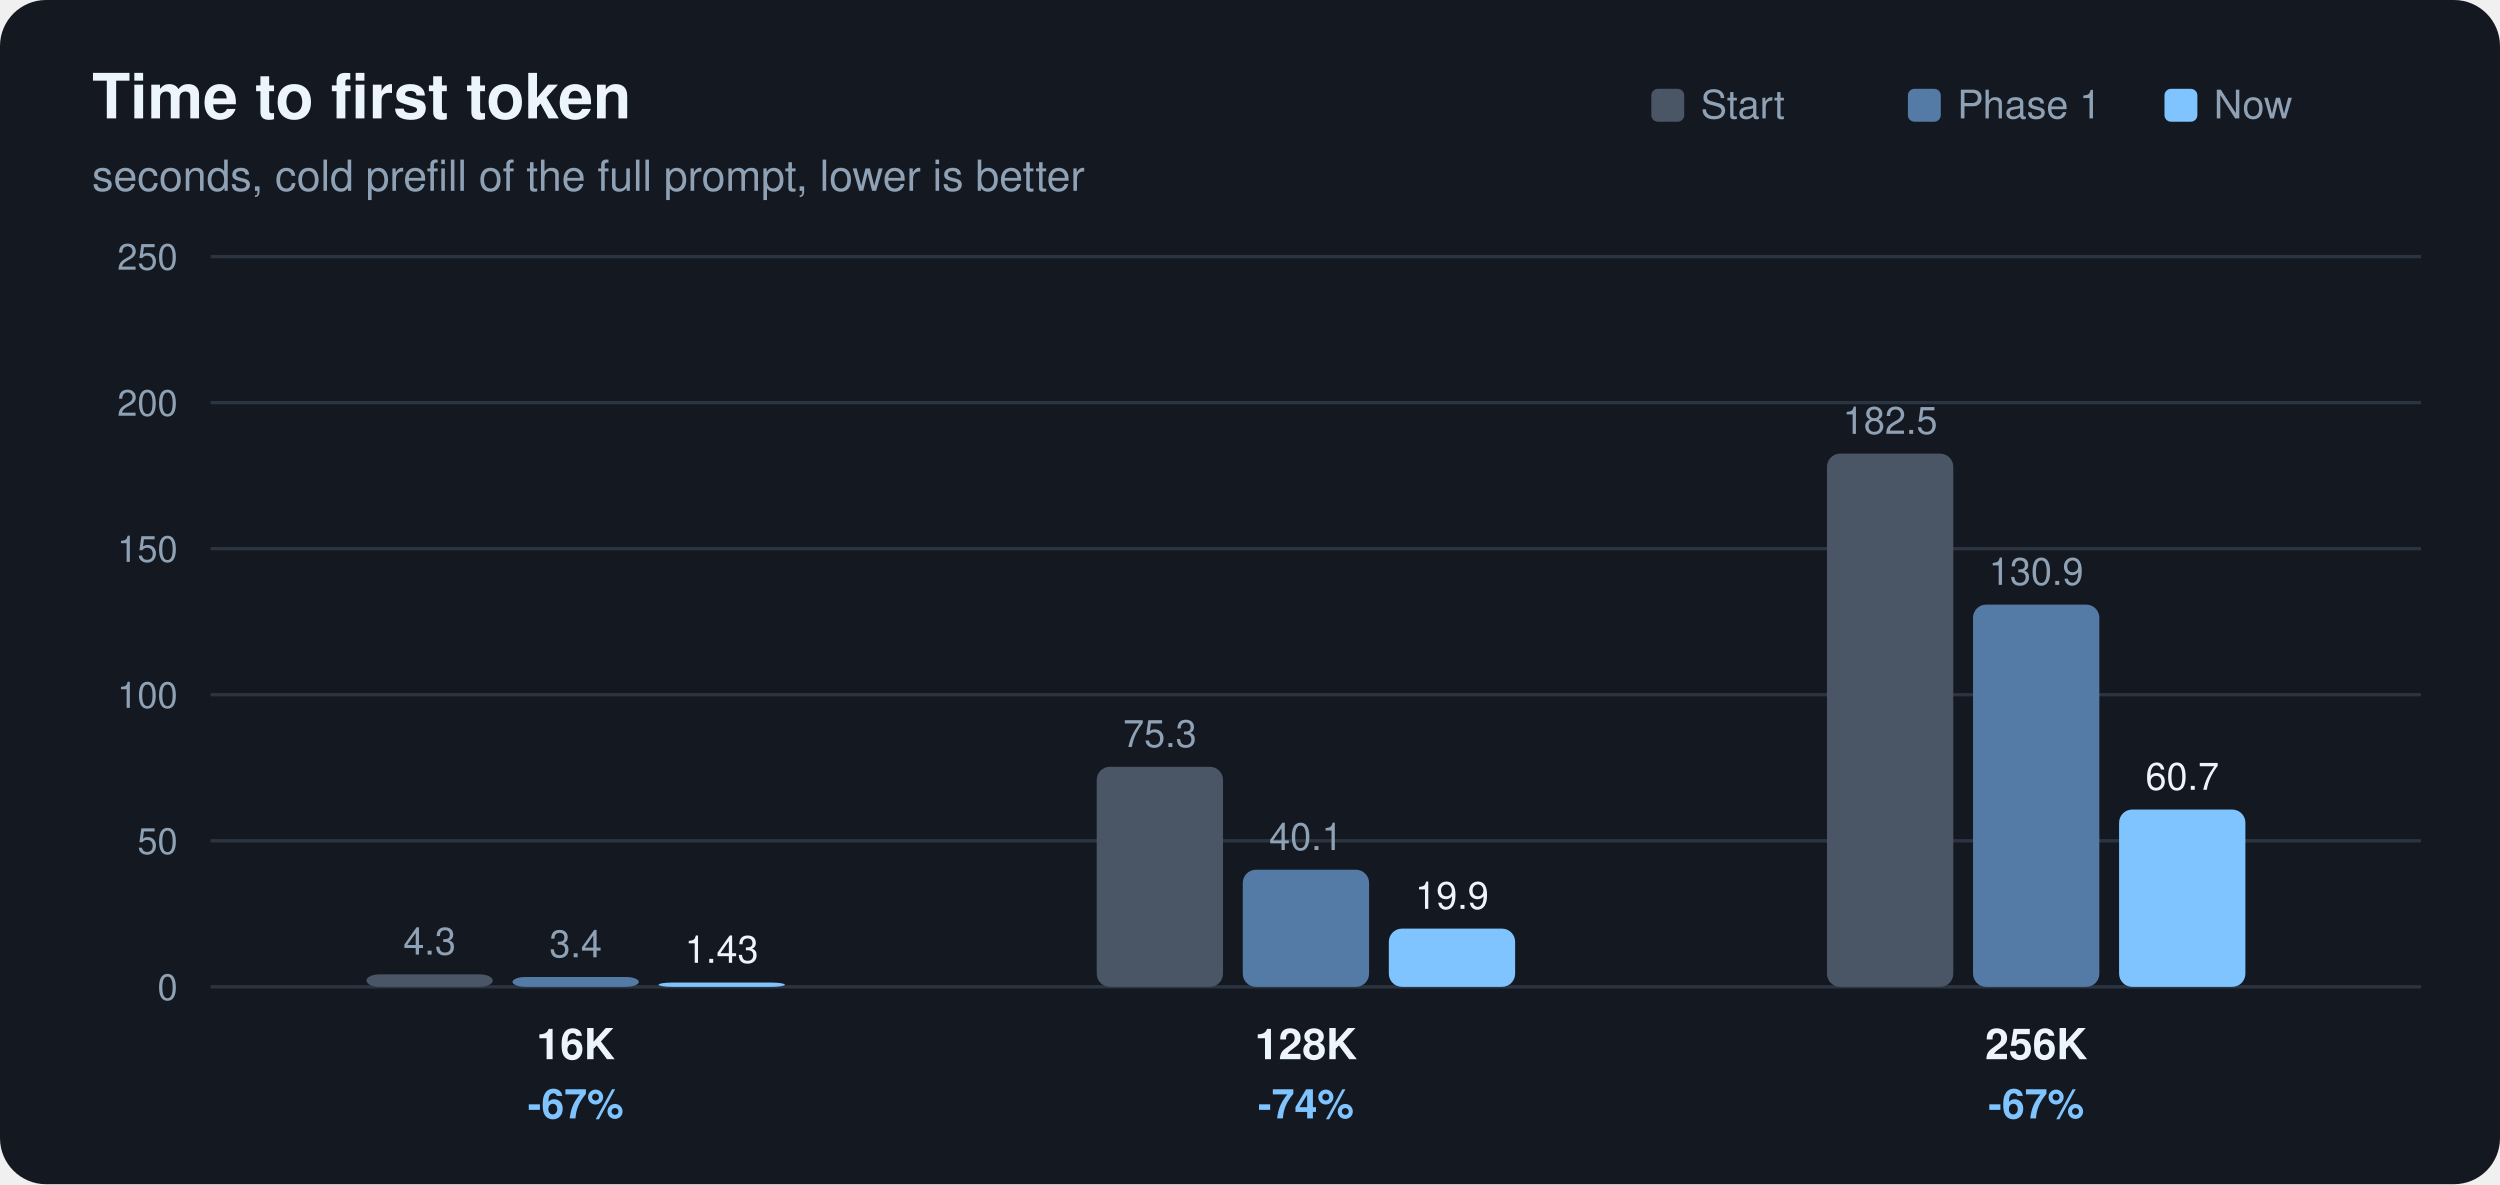
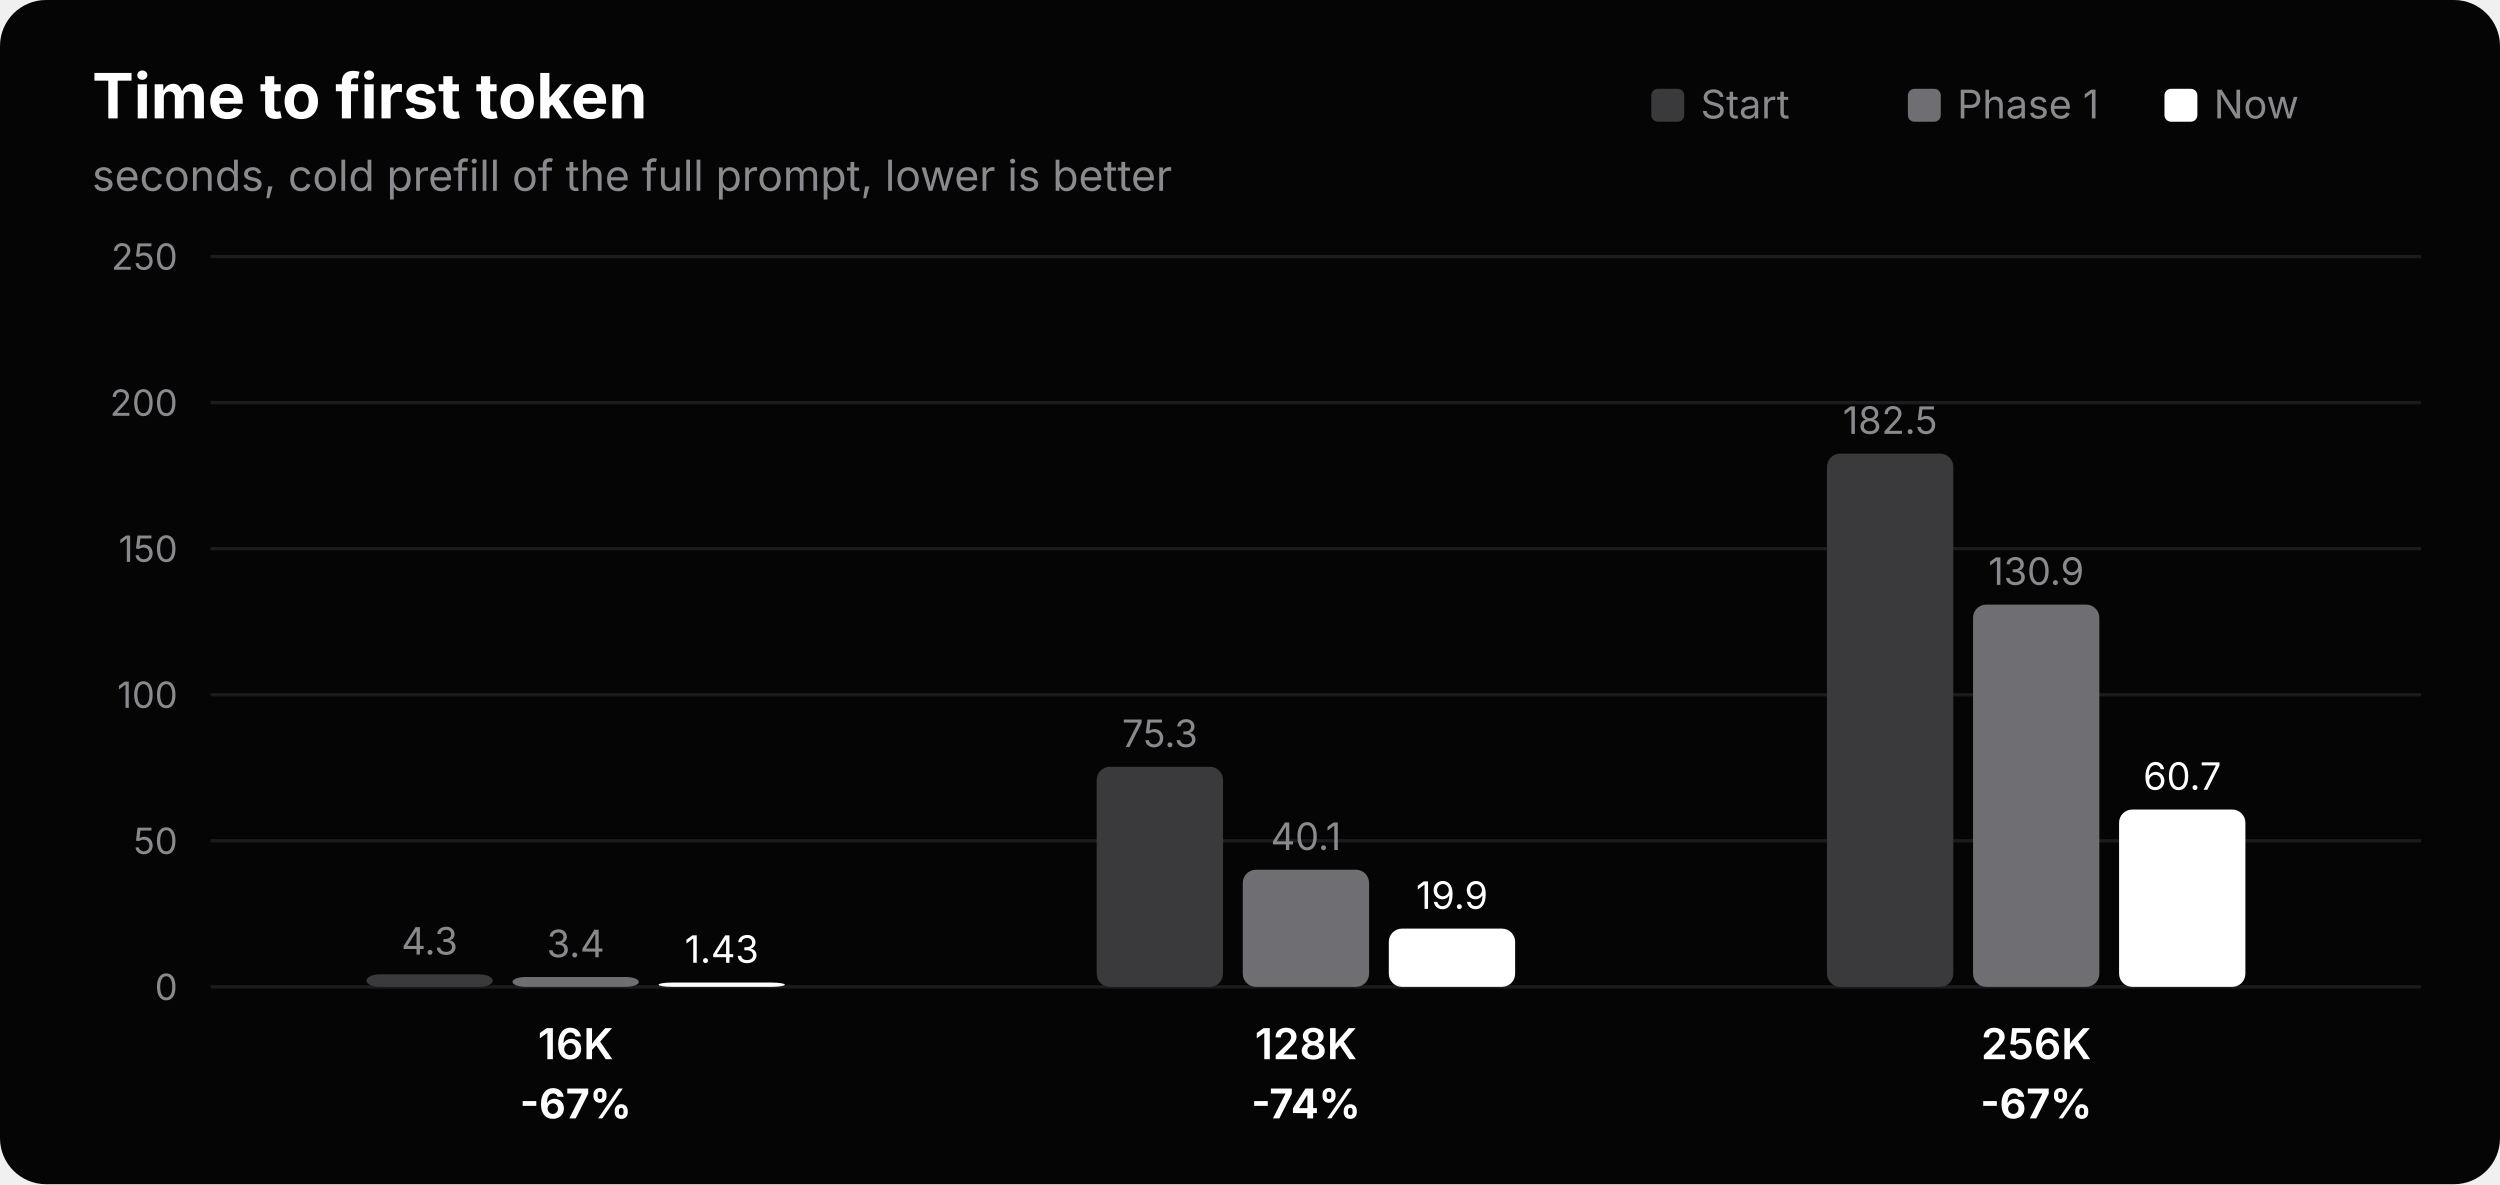
- <svg xmlns="http://www.w3.org/2000/svg" viewBox="0 0 760 360" width="760" height="360" font-family="-apple-system,Segoe UI,Helvetica,Arial,sans-serif">
-   <rect width="760" height="360" rx="14" fill="#141820" />
-   <text x="28" y="36" fill="#edf5fc" font-size="19" font-weight="650">Time to first token</text>
-   <text x="28" y="58" fill="#8fa1b5" font-size="13">seconds, cold prefill of the full prompt, lower is better</text>
-   <line x1="64" x2="736" y1="300.0" y2="300.0" stroke="#2b3542" />
-   <text x="54" y="304.0" fill="#8fa1b5" font-size="11" text-anchor="end">0</text>
-   <line x1="64" x2="736" y1="255.6" y2="255.6" stroke="#2b3542" />
-   <text x="54" y="259.6" fill="#8fa1b5" font-size="11" text-anchor="end">50</text>
-   <line x1="64" x2="736" y1="211.2" y2="211.2" stroke="#2b3542" />
-   <text x="54" y="215.2" fill="#8fa1b5" font-size="11" text-anchor="end">100</text>
-   <line x1="64" x2="736" y1="166.8" y2="166.8" stroke="#2b3542" />
-   <text x="54" y="170.8" fill="#8fa1b5" font-size="11" text-anchor="end">150</text>
-   <line x1="64" x2="736" y1="122.4" y2="122.4" stroke="#2b3542" />
-   <text x="54" y="126.4" fill="#8fa1b5" font-size="11" text-anchor="end">200</text>
-   <line x1="64" x2="736" y1="78.0" y2="78.0" stroke="#2b3542" />
-   <text x="54" y="82.0" fill="#8fa1b5" font-size="11" text-anchor="end">250</text>
-   <rect x="111.4" y="296.2" width="38.4" height="3.8" rx="4" fill="#4a5666" />
-   <text x="130.6" y="290.2" fill="#8fa1b5" font-size="11.5" text-anchor="middle">4.3</text>
-   <rect x="155.8" y="297.0" width="38.4" height="3.0" rx="4" fill="#547ba6" />
-   <text x="175.0" y="291.0" fill="#8fa1b5" font-size="11.5" text-anchor="middle">3.4</text>
-   <rect x="200.2" y="298.7" width="38.4" height="1.3" rx="4" fill="#7fc4ff" />
-   <text x="219.4" y="292.7" fill="#edf5fc" font-size="11.5" text-anchor="middle">1.43</text>
-   <text x="175.0" y="322" fill="#edf5fc" font-size="13" font-weight="600" text-anchor="middle">16K</text>
-   <text x="175.0" y="340" fill="#7fc4ff" font-size="12.5" font-weight="650" text-anchor="middle">-67%</text>
-   <rect x="333.4" y="233.1" width="38.4" height="66.9" rx="4" fill="#4a5666" />
-   <text x="352.6" y="227.1" fill="#8fa1b5" font-size="11.5" text-anchor="middle">75.3</text>
-   <rect x="377.8" y="264.4" width="38.4" height="35.6" rx="4" fill="#547ba6" />
-   <text x="397.0" y="258.4" fill="#8fa1b5" font-size="11.5" text-anchor="middle">40.1</text>
-   <rect x="422.2" y="282.3" width="38.4" height="17.7" rx="4" fill="#7fc4ff" />
-   <text x="441.4" y="276.3" fill="#edf5fc" font-size="11.5" text-anchor="middle">19.9</text>
-   <text x="397.0" y="322" fill="#edf5fc" font-size="13" font-weight="600" text-anchor="middle">128K</text>
-   <text x="397.0" y="340" fill="#7fc4ff" font-size="12.5" font-weight="650" text-anchor="middle">-74%</text>
-   <rect x="555.4" y="137.9" width="38.4" height="162.1" rx="4" fill="#4a5666" />
-   <text x="574.6" y="131.9" fill="#8fa1b5" font-size="11.5" text-anchor="middle">182.5</text>
-   <rect x="599.8" y="183.8" width="38.4" height="116.2" rx="4" fill="#547ba6" />
-   <text x="619.0" y="177.8" fill="#8fa1b5" font-size="11.5" text-anchor="middle">130.9</text>
-   <rect x="644.2" y="246.1" width="38.4" height="53.9" rx="4" fill="#7fc4ff" />
-   <text x="663.4" y="240.1" fill="#edf5fc" font-size="11.5" text-anchor="middle">60.7</text>
-   <text x="619.0" y="322" fill="#edf5fc" font-size="13" font-weight="600" text-anchor="middle">256K</text>
-   <text x="619.0" y="340" fill="#7fc4ff" font-size="12.5" font-weight="650" text-anchor="middle">-67%</text>
-   <rect x="658" y="27" width="10" height="10" rx="2" fill="#7fc4ff" />
-   <text x="673" y="36" fill="#8fa1b5" font-size="12">Now</text>
-   <rect x="580" y="27" width="10" height="10" rx="2" fill="#547ba6" />
-   <text x="595" y="36" fill="#8fa1b5" font-size="12">Phase 1</text>
-   <rect x="502" y="27" width="10" height="10" rx="2" fill="#4a5666" />
-   <text x="517" y="36" fill="#8fa1b5" font-size="12">Start</text>
+ <svg xmlns="http://www.w3.org/2000/svg" viewBox="0 0 760 360" width="760" height="360" font-family="SF Pro Display,-apple-system,Inter,Segoe UI,Helvetica,Arial,sans-serif">
+   <rect width="760" height="360" rx="14" fill="#050505" />
+   <text x="28" y="36" fill="#ffffff" font-size="19" font-weight="650">Time to first token</text>
+   <text x="28" y="58" fill="#8a8a8e" font-size="13">seconds, cold prefill of the full prompt, lower is better</text>
+   <line x1="64" x2="736" y1="300.0" y2="300.0" stroke="#1c1c1e" />
+   <text x="54" y="304.0" fill="#8a8a8e" font-size="11" text-anchor="end">0</text>
+   <line x1="64" x2="736" y1="255.6" y2="255.6" stroke="#1c1c1e" />
+   <text x="54" y="259.6" fill="#8a8a8e" font-size="11" text-anchor="end">50</text>
+   <line x1="64" x2="736" y1="211.2" y2="211.2" stroke="#1c1c1e" />
+   <text x="54" y="215.2" fill="#8a8a8e" font-size="11" text-anchor="end">100</text>
+   <line x1="64" x2="736" y1="166.8" y2="166.8" stroke="#1c1c1e" />
+   <text x="54" y="170.8" fill="#8a8a8e" font-size="11" text-anchor="end">150</text>
+   <line x1="64" x2="736" y1="122.4" y2="122.4" stroke="#1c1c1e" />
+   <text x="54" y="126.4" fill="#8a8a8e" font-size="11" text-anchor="end">200</text>
+   <line x1="64" x2="736" y1="78.0" y2="78.0" stroke="#1c1c1e" />
+   <text x="54" y="82.0" fill="#8a8a8e" font-size="11" text-anchor="end">250</text>
+   <rect x="111.4" y="296.2" width="38.4" height="3.8" rx="4" fill="#3a3a3c" />
+   <text x="130.6" y="290.2" fill="#8a8a8e" font-size="11.5" text-anchor="middle">4.3</text>
+   <rect x="155.8" y="297.0" width="38.4" height="3.0" rx="4" fill="#6e6e73" />
+   <text x="175.0" y="291.0" fill="#8a8a8e" font-size="11.5" text-anchor="middle">3.4</text>
+   <rect x="200.2" y="298.7" width="38.4" height="1.3" rx="4" fill="#ffffff" />
+   <text x="219.4" y="292.7" fill="#ffffff" font-size="11.5" text-anchor="middle">1.43</text>
+   <text x="175.0" y="322" fill="#ffffff" font-size="13" font-weight="600" text-anchor="middle">16K</text>
+   <text x="175.0" y="340" fill="#ffffff" font-size="12.5" font-weight="650" text-anchor="middle">-67%</text>
+   <rect x="333.4" y="233.1" width="38.4" height="66.9" rx="4" fill="#3a3a3c" />
+   <text x="352.6" y="227.1" fill="#8a8a8e" font-size="11.5" text-anchor="middle">75.3</text>
+   <rect x="377.8" y="264.4" width="38.4" height="35.6" rx="4" fill="#6e6e73" />
+   <text x="397.0" y="258.4" fill="#8a8a8e" font-size="11.5" text-anchor="middle">40.1</text>
+   <rect x="422.2" y="282.3" width="38.4" height="17.7" rx="4" fill="#ffffff" />
+   <text x="441.4" y="276.3" fill="#ffffff" font-size="11.5" text-anchor="middle">19.9</text>
+   <text x="397.0" y="322" fill="#ffffff" font-size="13" font-weight="600" text-anchor="middle">128K</text>
+   <text x="397.0" y="340" fill="#ffffff" font-size="12.5" font-weight="650" text-anchor="middle">-74%</text>
+   <rect x="555.4" y="137.9" width="38.4" height="162.1" rx="4" fill="#3a3a3c" />
+   <text x="574.6" y="131.9" fill="#8a8a8e" font-size="11.5" text-anchor="middle">182.5</text>
+   <rect x="599.8" y="183.8" width="38.4" height="116.2" rx="4" fill="#6e6e73" />
+   <text x="619.0" y="177.8" fill="#8a8a8e" font-size="11.5" text-anchor="middle">130.9</text>
+   <rect x="644.2" y="246.1" width="38.4" height="53.9" rx="4" fill="#ffffff" />
+   <text x="663.4" y="240.1" fill="#ffffff" font-size="11.5" text-anchor="middle">60.7</text>
+   <text x="619.0" y="322" fill="#ffffff" font-size="13" font-weight="600" text-anchor="middle">256K</text>
+   <text x="619.0" y="340" fill="#ffffff" font-size="12.5" font-weight="650" text-anchor="middle">-67%</text>
+   <rect x="658" y="27" width="10" height="10" rx="2" fill="#ffffff" />
+   <text x="673" y="36" fill="#8a8a8e" font-size="12">Now</text>
+   <rect x="580" y="27" width="10" height="10" rx="2" fill="#6e6e73" />
+   <text x="595" y="36" fill="#8a8a8e" font-size="12">Phase 1</text>
+   <rect x="502" y="27" width="10" height="10" rx="2" fill="#3a3a3c" />
+   <text x="517" y="36" fill="#8a8a8e" font-size="12">Start</text>
</svg>
